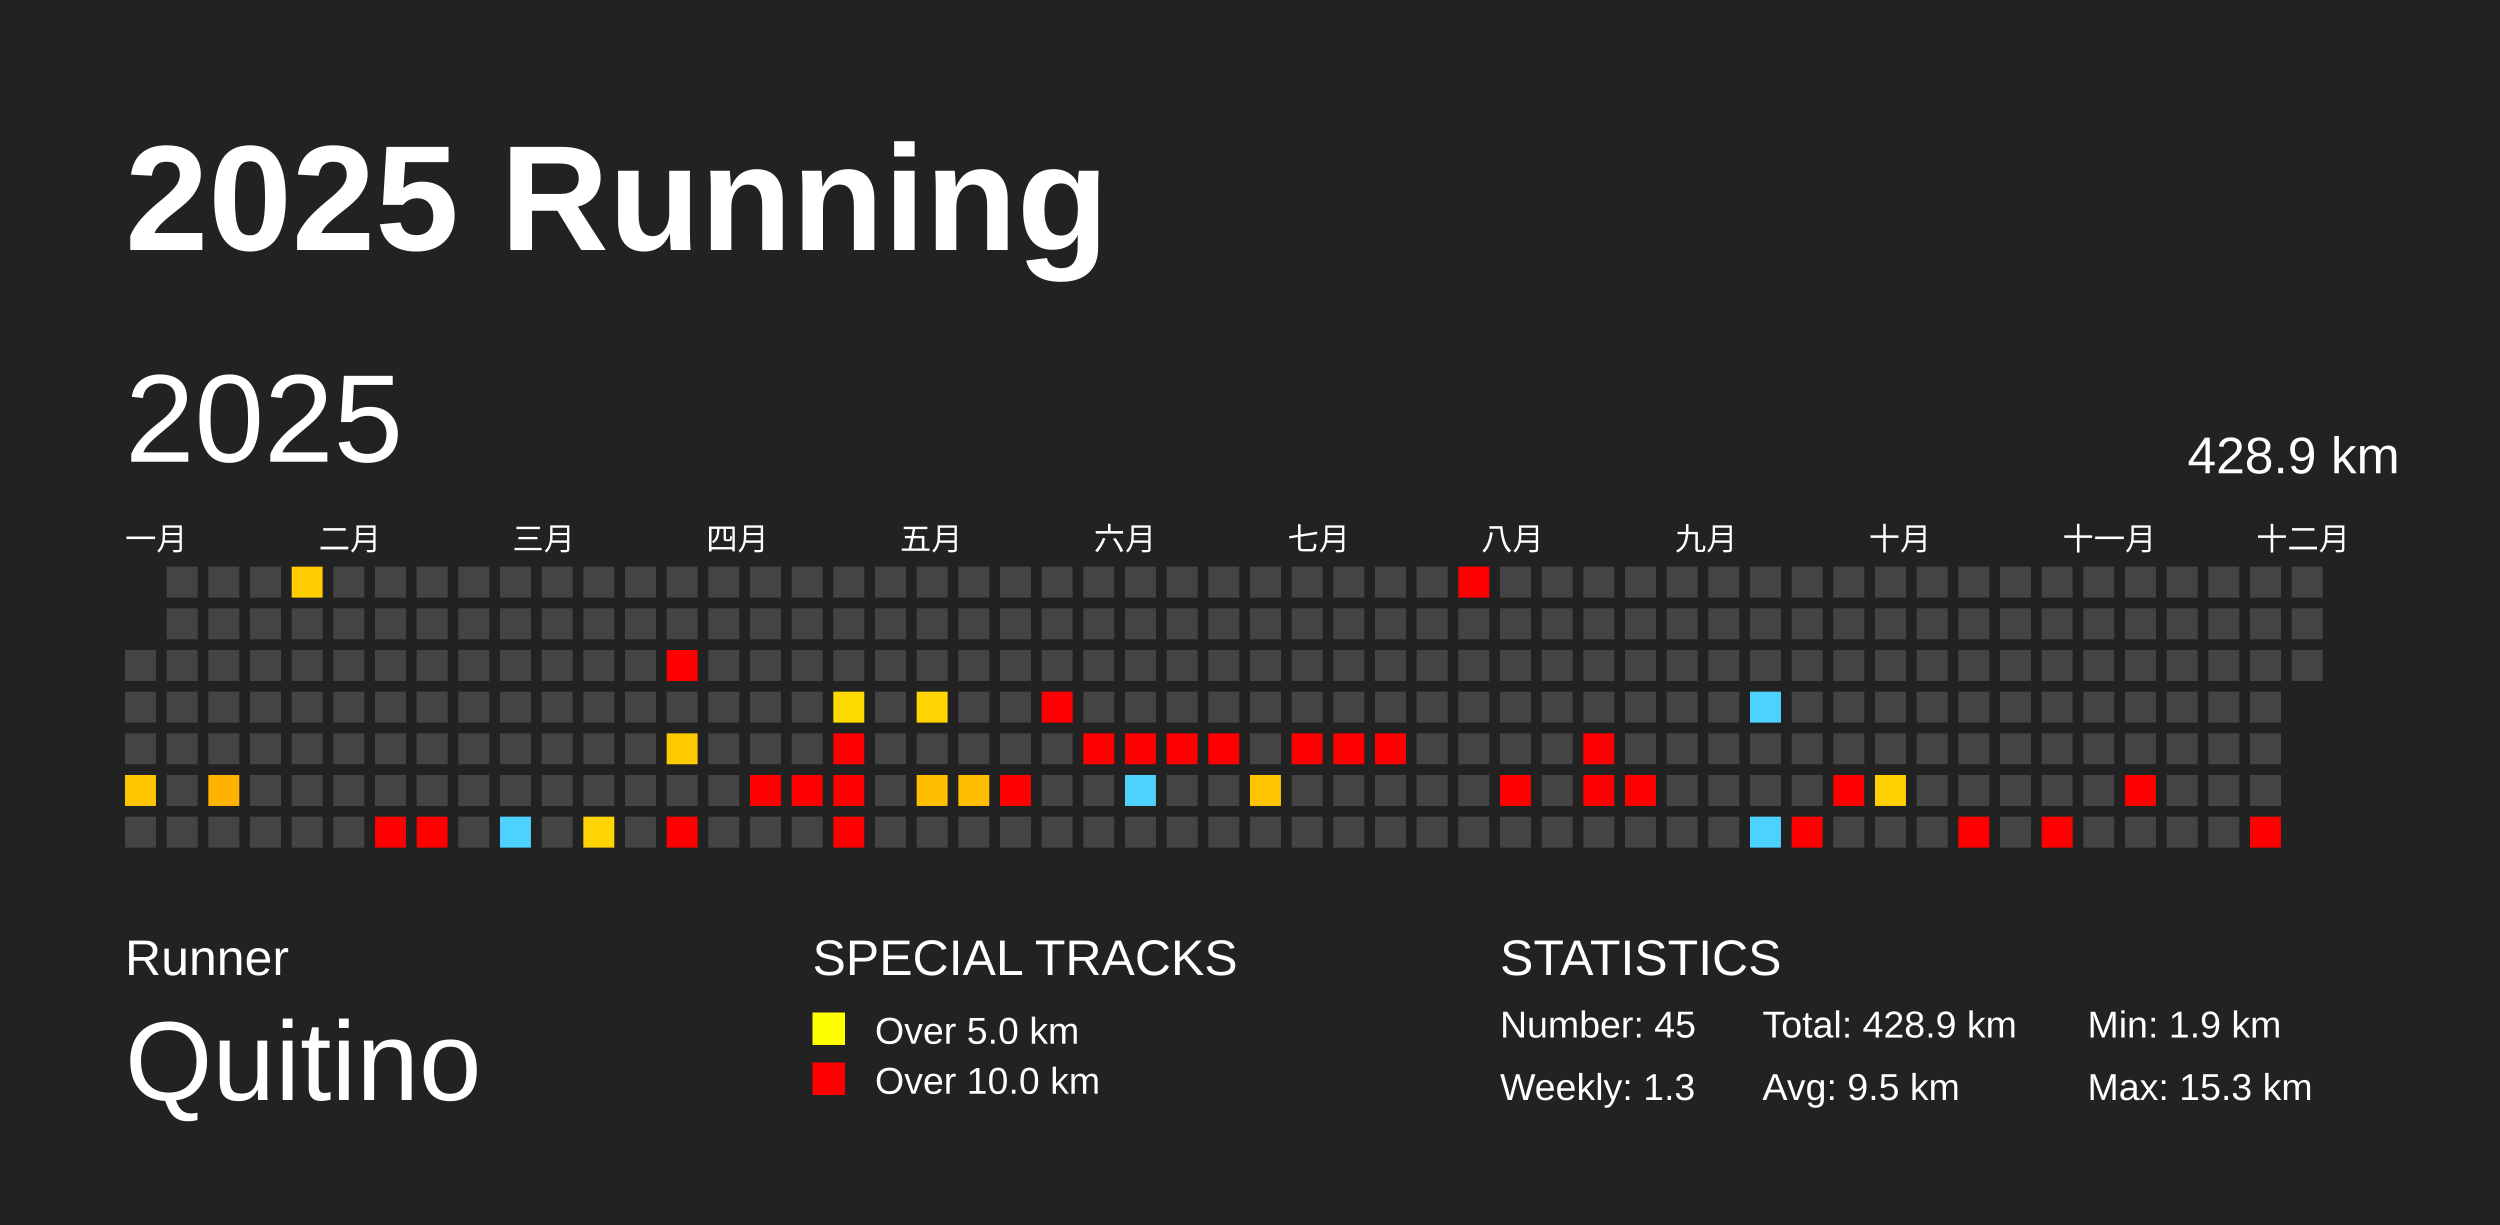
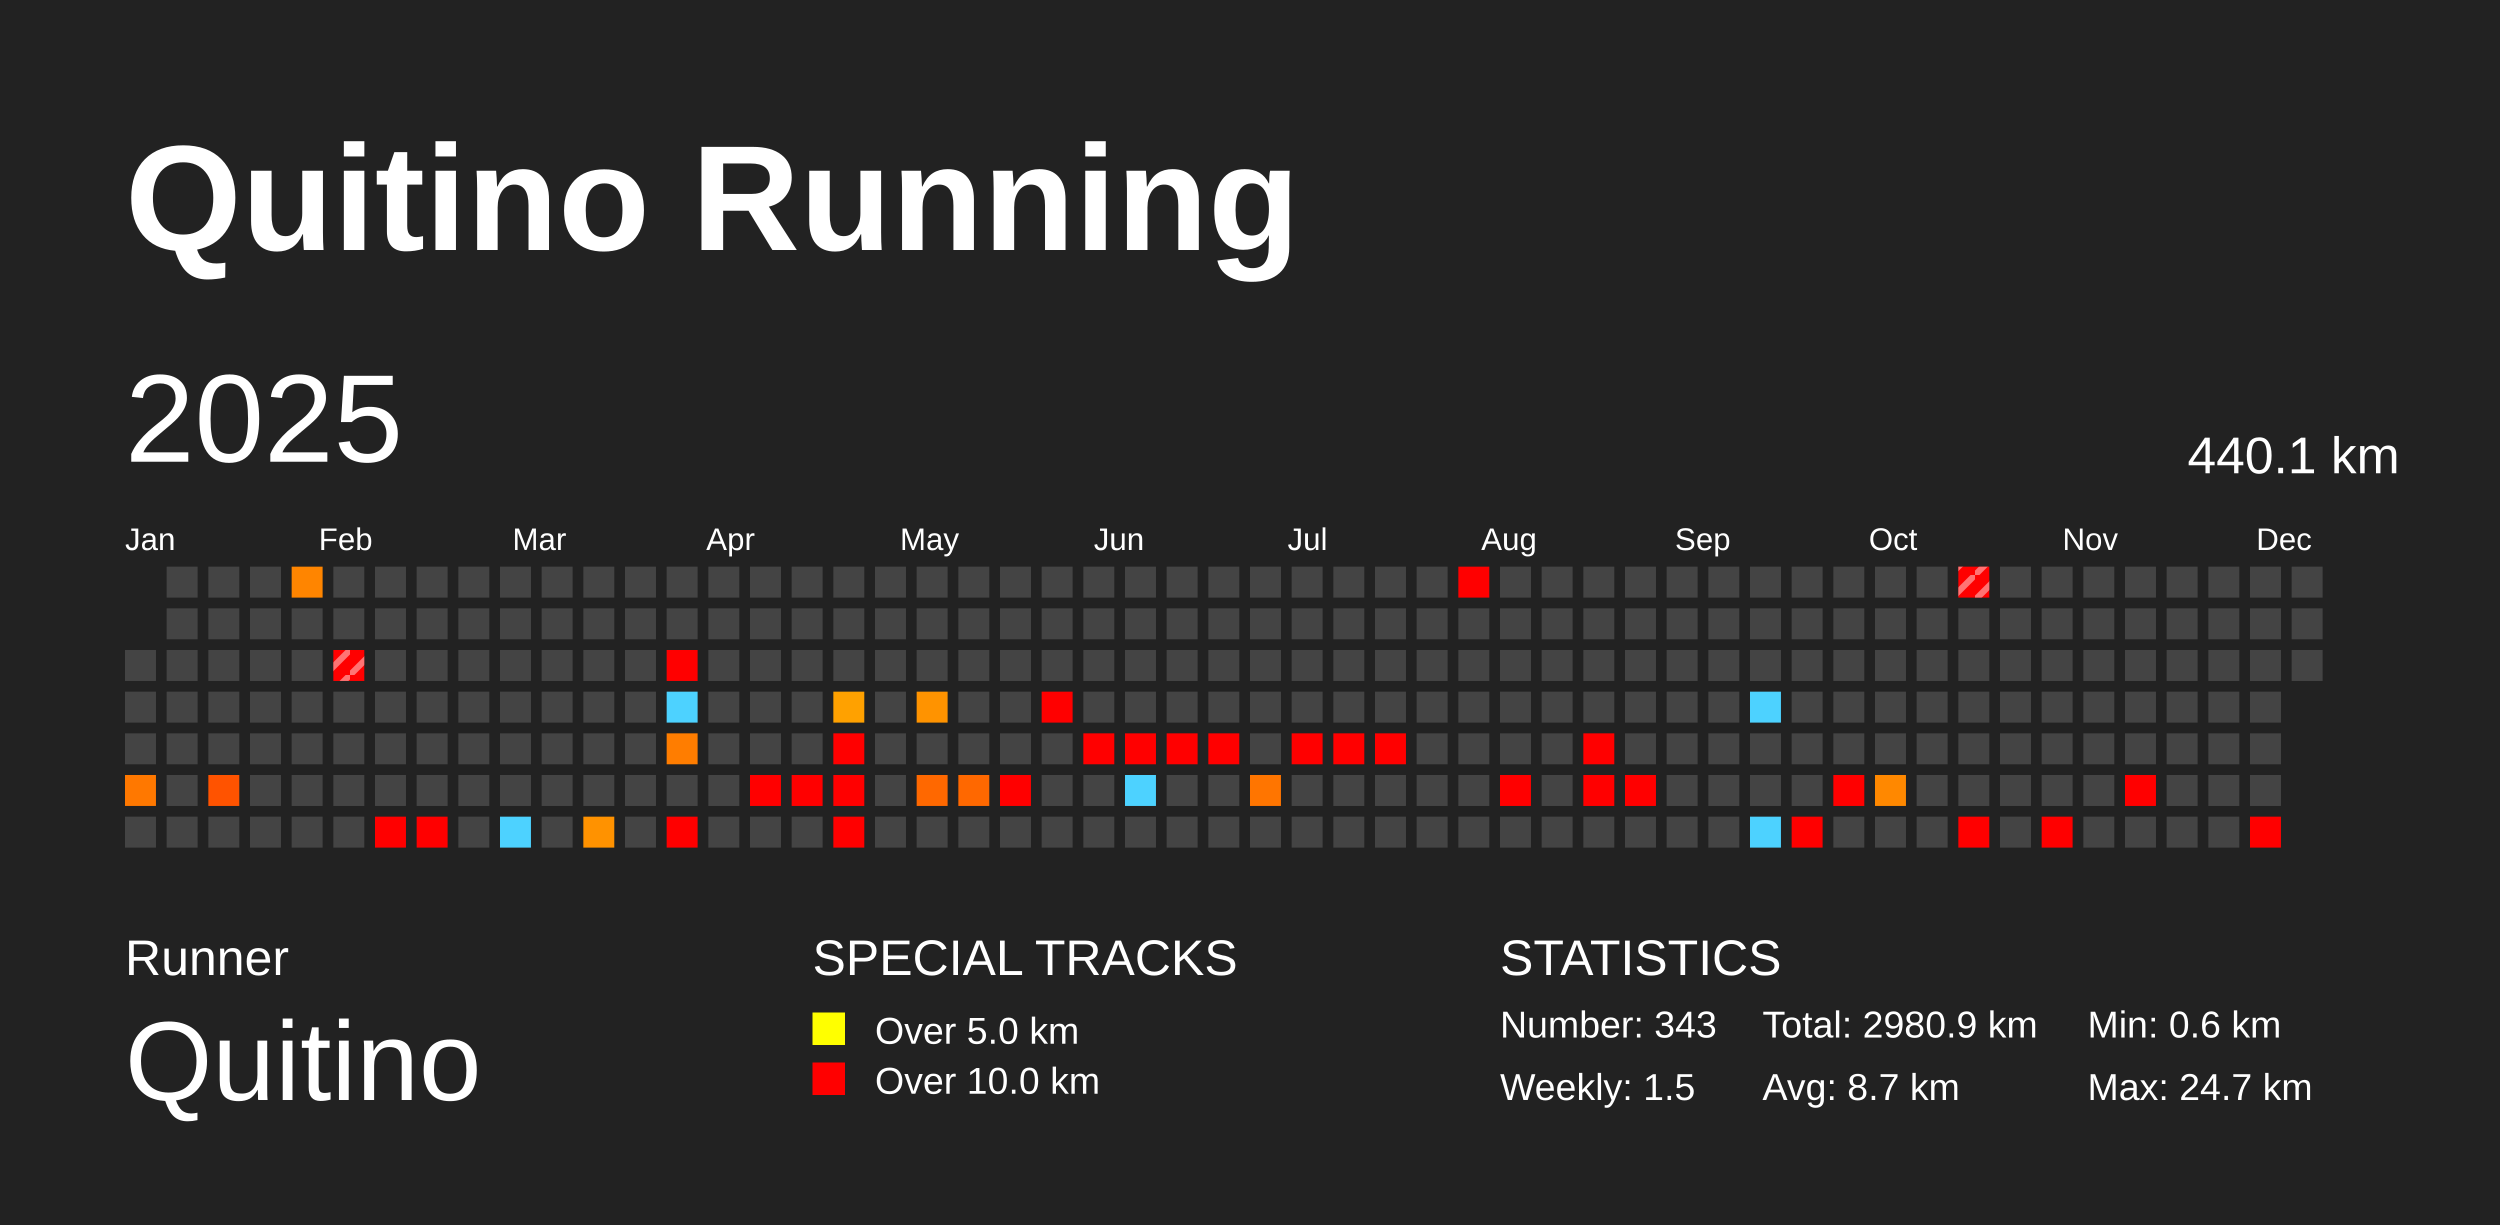
<svg xmlns="http://www.w3.org/2000/svg" baseProfile="full" height="98mm" version="1.1" viewBox="0,0,200,98" width="200mm">
-   <defs />
+   <defs>
+     <pattern height="2" id="indoor-stripe" patternUnits="userSpaceOnUse" width="2">
+       <line stroke="white" stroke-opacity="0.45" stroke-width="0.5" x1="0" x2="2" y1="2" y2="0" />
+     </pattern>
+   </defs>
  <rect fill="#222222" height="98" width="200" x="0" y="0" />
-   <text fill="#FFFFFF" style="font-size:12px; font-family:Arial; font-weight:bold;" x="10" y="20">2025 Running</text>
+   <text fill="#FFFFFF" style="font-size:12px; font-family:Arial; font-weight:bold;" x="10" y="20">Quitino Running</text>
  <text fill="#FFFFFF" style="font-size:4px; font-family:Arial" x="10" y="78">Runner</text>
  <text fill="#FFFFFF" style="font-size:9px; font-family:Arial" x="10" y="88">Quitino</text>
  <text fill="#FFFFFF" style="font-size:4px; font-family:Arial" x="65" y="78">SPECIAL TRACKS</text>
  <rect fill="yellow" height="2.6" width="2.6" x="65" y="81" />
  <text fill="#FFFFFF" style="font-size:3px; font-family:Arial" x="70" y="83.5">Over 5.0 km</text>
  <rect fill="red" height="2.6" width="2.6" x="65" y="85" />
  <text fill="#FFFFFF" style="font-size:3px; font-family:Arial" x="70" y="87.5">Over 10.0 km</text>
  <text fill="#FFFFFF" style="font-size:4px; font-family:Arial" x="120" y="78">STATISTICS</text>
-   <text fill="#FFFFFF" style="font-size:3px; font-family:Arial" x="120" y="83">Number: 45</text>
-   <text fill="#FFFFFF" style="font-size:3px; font-family:Arial" x="120" y="88">Weekly: 1.3</text>
-   <text fill="#FFFFFF" style="font-size:3px; font-family:Arial" x="141" y="83">Total: 428.9 km</text>
-   <text fill="#FFFFFF" style="font-size:3px; font-family:Arial" x="141" y="88">Avg: 9.5 km</text>
-   <text fill="#FFFFFF" style="font-size:3px; font-family:Arial" x="167" y="83">Min: 1.9 km</text>
-   <text fill="#FFFFFF" style="font-size:3px; font-family:Arial" x="167" y="88">Max: 15.3 km</text>
+   <text fill="#FFFFFF" style="font-size:3px; font-family:Arial" x="120" y="83">Number: 343</text>
+   <text fill="#FFFFFF" style="font-size:3px; font-family:Arial" x="120" y="88">Weekly: 1.5</text>
+   <text fill="#FFFFFF" style="font-size:3px; font-family:Arial" x="141" y="83">Total: 2980.9 km</text>
+   <text fill="#FFFFFF" style="font-size:3px; font-family:Arial" x="141" y="88">Avg: 8.7 km</text>
+   <text fill="#FFFFFF" style="font-size:3px; font-family:Arial" x="167" y="83">Min: 0.6 km</text>
+   <text fill="#FFFFFF" style="font-size:3px; font-family:Arial" x="167" y="88">Max: 24.7 km</text>
  <text dominant-baseline="hanging" fill="#FFFFFF" style="font-size:10.0px; font-family:Arial;" x="10" y="30">2025</text>
-   <text dominant-baseline="hanging" fill="#FFFFFF" style="font-size:4.125px; font-family:Arial;" x="175" y="35">428.9 km</text>
-   <text fill="#FFFFFF" style="font-size:2.5px; font-family:Arial" x="10.0" y="44">一月</text>
-   <text fill="#FFFFFF" style="font-size:2.5px; font-family:Arial" x="25.5" y="44">二月</text>
-   <text fill="#FFFFFF" style="font-size:2.5px; font-family:Arial" x="41.0" y="44">三月</text>
-   <text fill="#FFFFFF" style="font-size:2.5px; font-family:Arial" x="56.5" y="44">四月</text>
-   <text fill="#FFFFFF" style="font-size:2.5px; font-family:Arial" x="72.0" y="44">五月</text>
-   <text fill="#FFFFFF" style="font-size:2.5px; font-family:Arial" x="87.5" y="44">六月</text>
-   <text fill="#FFFFFF" style="font-size:2.5px; font-family:Arial" x="103.0" y="44">七月</text>
-   <text fill="#FFFFFF" style="font-size:2.5px; font-family:Arial" x="118.5" y="44">八月</text>
-   <text fill="#FFFFFF" style="font-size:2.5px; font-family:Arial" x="134.0" y="44">九月</text>
-   <text fill="#FFFFFF" style="font-size:2.5px; font-family:Arial" x="149.5" y="44">十月</text>
-   <text fill="#FFFFFF" style="font-size:2.5px; font-family:Arial" x="165.0" y="44">十一月</text>
-   <text fill="#FFFFFF" style="font-size:2.5px; font-family:Arial" x="180.5" y="44">十二月</text>
+   <text dominant-baseline="hanging" fill="#FFFFFF" style="font-size:4.125px; font-family:Arial;" x="175" y="35">440.1 km</text>
+   <text fill="#FFFFFF" style="font-size:2.5px; font-family:Arial" x="10.0" y="44">Jan</text>
+   <text fill="#FFFFFF" style="font-size:2.5px; font-family:Arial" x="25.5" y="44">Feb</text>
+   <text fill="#FFFFFF" style="font-size:2.5px; font-family:Arial" x="41.0" y="44">Mar</text>
+   <text fill="#FFFFFF" style="font-size:2.5px; font-family:Arial" x="56.5" y="44">Apr</text>
+   <text fill="#FFFFFF" style="font-size:2.5px; font-family:Arial" x="72.0" y="44">May</text>
+   <text fill="#FFFFFF" style="font-size:2.5px; font-family:Arial" x="87.5" y="44">Jun</text>
+   <text fill="#FFFFFF" style="font-size:2.5px; font-family:Arial" x="103.0" y="44">Jul</text>
+   <text fill="#FFFFFF" style="font-size:2.5px; font-family:Arial" x="118.5" y="44">Aug</text>
+   <text fill="#FFFFFF" style="font-size:2.5px; font-family:Arial" x="134.0" y="44">Sep</text>
+   <text fill="#FFFFFF" style="font-size:2.5px; font-family:Arial" x="149.5" y="44">Oct</text>
+   <text fill="#FFFFFF" style="font-size:2.5px; font-family:Arial" x="165.0" y="44">Nov</text>
+   <text fill="#FFFFFF" style="font-size:2.5px; font-family:Arial" x="180.5" y="44">Dec</text>
  <rect fill="#444444" height="2.476" width="2.476" x="10" y="52.0" />
  <rect fill="#444444" height="2.476" width="2.476" x="10" y="55.333" />
  <rect fill="#444444" height="2.476" width="2.476" x="10" y="58.667" />
-   <rect fill="#ffc600" height="2.476" width="2.476" x="10" y="62" />
+   <rect fill="#ff7800" height="2.476" width="2.476" x="10" y="62" />
  <rect fill="#444444" height="2.476" width="2.476" x="10" y="65.333" />
  <rect fill="#444444" height="2.476" width="2.476" x="13.333" y="45.333" />
  <rect fill="#444444" height="2.476" width="2.476" x="13.333" y="48.667" />
  <rect fill="#444444" height="2.476" width="2.476" x="13.333" y="52" />
  <rect fill="#444444" height="2.476" width="2.476" x="13.333" y="55.333" />
  <rect fill="#444444" height="2.476" width="2.476" x="13.333" y="58.667" />
  <rect fill="#444444" height="2.476" width="2.476" x="13.333" y="62" />
  <rect fill="#444444" height="2.476" width="2.476" x="13.333" y="65.333" />
  <rect fill="#444444" height="2.476" width="2.476" x="16.667" y="45.333" />
  <rect fill="#444444" height="2.476" width="2.476" x="16.667" y="48.667" />
  <rect fill="#444444" height="2.476" width="2.476" x="16.667" y="52" />
  <rect fill="#444444" height="2.476" width="2.476" x="16.667" y="55.333" />
  <rect fill="#444444" height="2.476" width="2.476" x="16.667" y="58.667" />
-   <rect fill="#ffb300" height="2.476" width="2.476" x="16.667" y="62" />
+   <rect fill="#ff5300" height="2.476" width="2.476" x="16.667" y="62" />
  <rect fill="#444444" height="2.476" width="2.476" x="16.667" y="65.333" />
  <rect fill="#444444" height="2.476" width="2.476" x="20.0" y="45.333" />
  <rect fill="#444444" height="2.476" width="2.476" x="20.0" y="48.667" />
  <rect fill="#444444" height="2.476" width="2.476" x="20.0" y="52" />
  <rect fill="#444444" height="2.476" width="2.476" x="20.0" y="55.333" />
  <rect fill="#444444" height="2.476" width="2.476" x="20.0" y="58.667" />
  <rect fill="#444444" height="2.476" width="2.476" x="20.0" y="62" />
  <rect fill="#444444" height="2.476" width="2.476" x="20.0" y="65.333" />
-   <rect fill="#ffcd00" height="2.476" width="2.476" x="23.333" y="45.333" />
+   <rect fill="#ff8500" height="2.476" width="2.476" x="23.333" y="45.333" />
  <rect fill="#444444" height="2.476" width="2.476" x="23.333" y="48.667" />
  <rect fill="#444444" height="2.476" width="2.476" x="23.333" y="52" />
  <rect fill="#444444" height="2.476" width="2.476" x="23.333" y="55.333" />
  <rect fill="#444444" height="2.476" width="2.476" x="23.333" y="58.667" />
  <rect fill="#444444" height="2.476" width="2.476" x="23.333" y="62" />
  <rect fill="#444444" height="2.476" width="2.476" x="23.333" y="65.333" />
  <rect fill="#444444" height="2.476" width="2.476" x="26.667" y="45.333" />
  <rect fill="#444444" height="2.476" width="2.476" x="26.667" y="48.667" />
-   <rect fill="#444444" height="2.476" width="2.476" x="26.667" y="52" />
+   <rect fill="red" height="2.476" width="2.476" x="26.667" y="52" />
+   <rect fill="url(#indoor-stripe)" height="2.476" width="2.476" x="26.667" y="52" />
  <rect fill="#444444" height="2.476" width="2.476" x="26.667" y="55.333" />
  <rect fill="#444444" height="2.476" width="2.476" x="26.667" y="58.667" />
  <rect fill="#444444" height="2.476" width="2.476" x="26.667" y="62" />
  <rect fill="#444444" height="2.476" width="2.476" x="26.667" y="65.333" />
  <rect fill="#444444" height="2.476" width="2.476" x="30" y="45.333" />
  <rect fill="#444444" height="2.476" width="2.476" x="30" y="48.667" />
  <rect fill="#444444" height="2.476" width="2.476" x="30" y="52" />
  <rect fill="#444444" height="2.476" width="2.476" x="30" y="55.333" />
  <rect fill="#444444" height="2.476" width="2.476" x="30" y="58.667" />
  <rect fill="#444444" height="2.476" width="2.476" x="30" y="62" />
  <rect fill="red" height="2.476" width="2.476" x="30" y="65.333" />
  <rect fill="#444444" height="2.476" width="2.476" x="33.333" y="45.333" />
  <rect fill="#444444" height="2.476" width="2.476" x="33.333" y="48.667" />
  <rect fill="#444444" height="2.476" width="2.476" x="33.333" y="52" />
  <rect fill="#444444" height="2.476" width="2.476" x="33.333" y="55.333" />
  <rect fill="#444444" height="2.476" width="2.476" x="33.333" y="58.667" />
  <rect fill="#444444" height="2.476" width="2.476" x="33.333" y="62" />
  <rect fill="red" height="2.476" width="2.476" x="33.333" y="65.333" />
  <rect fill="#444444" height="2.476" width="2.476" x="36.667" y="45.333" />
  <rect fill="#444444" height="2.476" width="2.476" x="36.667" y="48.667" />
  <rect fill="#444444" height="2.476" width="2.476" x="36.667" y="52" />
  <rect fill="#444444" height="2.476" width="2.476" x="36.667" y="55.333" />
  <rect fill="#444444" height="2.476" width="2.476" x="36.667" y="58.667" />
  <rect fill="#444444" height="2.476" width="2.476" x="36.667" y="62" />
  <rect fill="#444444" height="2.476" width="2.476" x="36.667" y="65.333" />
  <rect fill="#444444" height="2.476" width="2.476" x="40.0" y="45.333" />
  <rect fill="#444444" height="2.476" width="2.476" x="40.0" y="48.667" />
  <rect fill="#444444" height="2.476" width="2.476" x="40.0" y="52" />
  <rect fill="#444444" height="2.476" width="2.476" x="40.0" y="55.333" />
  <rect fill="#444444" height="2.476" width="2.476" x="40.0" y="58.667" />
  <rect fill="#444444" height="2.476" width="2.476" x="40.0" y="62" />
  <rect fill="#4dd2ff" height="2.476" width="2.476" x="40.0" y="65.333" />
  <rect fill="#444444" height="2.476" width="2.476" x="43.333" y="45.333" />
  <rect fill="#444444" height="2.476" width="2.476" x="43.333" y="48.667" />
  <rect fill="#444444" height="2.476" width="2.476" x="43.333" y="52" />
  <rect fill="#444444" height="2.476" width="2.476" x="43.333" y="55.333" />
  <rect fill="#444444" height="2.476" width="2.476" x="43.333" y="58.667" />
  <rect fill="#444444" height="2.476" width="2.476" x="43.333" y="62" />
  <rect fill="#444444" height="2.476" width="2.476" x="43.333" y="65.333" />
  <rect fill="#444444" height="2.476" width="2.476" x="46.667" y="45.333" />
  <rect fill="#444444" height="2.476" width="2.476" x="46.667" y="48.667" />
  <rect fill="#444444" height="2.476" width="2.476" x="46.667" y="52" />
  <rect fill="#444444" height="2.476" width="2.476" x="46.667" y="55.333" />
  <rect fill="#444444" height="2.476" width="2.476" x="46.667" y="58.667" />
  <rect fill="#444444" height="2.476" width="2.476" x="46.667" y="62" />
-   <rect fill="#ffd400" height="2.476" width="2.476" x="46.667" y="65.333" />
+   <rect fill="#ff9200" height="2.476" width="2.476" x="46.667" y="65.333" />
  <rect fill="#444444" height="2.476" width="2.476" x="50" y="45.333" />
  <rect fill="#444444" height="2.476" width="2.476" x="50" y="48.667" />
  <rect fill="#444444" height="2.476" width="2.476" x="50" y="52" />
  <rect fill="#444444" height="2.476" width="2.476" x="50" y="55.333" />
  <rect fill="#444444" height="2.476" width="2.476" x="50" y="58.667" />
  <rect fill="#444444" height="2.476" width="2.476" x="50" y="62" />
  <rect fill="#444444" height="2.476" width="2.476" x="50" y="65.333" />
  <rect fill="#444444" height="2.476" width="2.476" x="53.333" y="45.333" />
  <rect fill="#444444" height="2.476" width="2.476" x="53.333" y="48.667" />
  <rect fill="red" height="2.476" width="2.476" x="53.333" y="52" />
-   <rect fill="#444444" height="2.476" width="2.476" x="53.333" y="55.333" />
-   <rect fill="#ffc900" height="2.476" width="2.476" x="53.333" y="58.667" />
+   <rect fill="#4dd2ff" height="2.476" width="2.476" x="53.333" y="55.333" />
+   <rect fill="#ff7d00" height="2.476" width="2.476" x="53.333" y="58.667" />
  <rect fill="#444444" height="2.476" width="2.476" x="53.333" y="62" />
  <rect fill="red" height="2.476" width="2.476" x="53.333" y="65.333" />
  <rect fill="#444444" height="2.476" width="2.476" x="56.667" y="45.333" />
  <rect fill="#444444" height="2.476" width="2.476" x="56.667" y="48.667" />
  <rect fill="#444444" height="2.476" width="2.476" x="56.667" y="52" />
  <rect fill="#444444" height="2.476" width="2.476" x="56.667" y="55.333" />
  <rect fill="#444444" height="2.476" width="2.476" x="56.667" y="58.667" />
  <rect fill="#444444" height="2.476" width="2.476" x="56.667" y="62" />
  <rect fill="#444444" height="2.476" width="2.476" x="56.667" y="65.333" />
  <rect fill="#444444" height="2.476" width="2.476" x="60" y="45.333" />
  <rect fill="#444444" height="2.476" width="2.476" x="60" y="48.667" />
  <rect fill="#444444" height="2.476" width="2.476" x="60" y="52" />
  <rect fill="#444444" height="2.476" width="2.476" x="60" y="55.333" />
  <rect fill="#444444" height="2.476" width="2.476" x="60" y="58.667" />
  <rect fill="red" height="2.476" width="2.476" x="60" y="62" />
  <rect fill="#444444" height="2.476" width="2.476" x="60" y="65.333" />
  <rect fill="#444444" height="2.476" width="2.476" x="63.333" y="45.333" />
  <rect fill="#444444" height="2.476" width="2.476" x="63.333" y="48.667" />
  <rect fill="#444444" height="2.476" width="2.476" x="63.333" y="52" />
  <rect fill="#444444" height="2.476" width="2.476" x="63.333" y="55.333" />
  <rect fill="#444444" height="2.476" width="2.476" x="63.333" y="58.667" />
  <rect fill="red" height="2.476" width="2.476" x="63.333" y="62" />
  <rect fill="#444444" height="2.476" width="2.476" x="63.333" y="65.333" />
  <rect fill="#444444" height="2.476" width="2.476" x="66.667" y="45.333" />
  <rect fill="#444444" height="2.476" width="2.476" x="66.667" y="48.667" />
  <rect fill="#444444" height="2.476" width="2.476" x="66.667" y="52" />
-   <rect fill="#ffdb00" height="2.476" width="2.476" x="66.667" y="55.333" />
+   <rect fill="#ffa100" height="2.476" width="2.476" x="66.667" y="55.333" />
  <rect fill="red" height="2.476" width="2.476" x="66.667" y="58.667" />
  <rect fill="red" height="2.476" width="2.476" x="66.667" y="62" />
  <rect fill="red" height="2.476" width="2.476" x="66.667" y="65.333" />
  <rect fill="#444444" height="2.476" width="2.476" x="70" y="45.333" />
  <rect fill="#444444" height="2.476" width="2.476" x="70" y="48.667" />
  <rect fill="#444444" height="2.476" width="2.476" x="70" y="52" />
  <rect fill="#444444" height="2.476" width="2.476" x="70" y="55.333" />
  <rect fill="#444444" height="2.476" width="2.476" x="70" y="58.667" />
  <rect fill="#444444" height="2.476" width="2.476" x="70" y="62" />
  <rect fill="#444444" height="2.476" width="2.476" x="70" y="65.333" />
  <rect fill="#444444" height="2.476" width="2.476" x="73.333" y="45.333" />
  <rect fill="#444444" height="2.476" width="2.476" x="73.333" y="48.667" />
  <rect fill="#444444" height="2.476" width="2.476" x="73.333" y="52" />
-   <rect fill="#ffd400" height="2.476" width="2.476" x="73.333" y="55.333" />
+   <rect fill="#ff9300" height="2.476" width="2.476" x="73.333" y="55.333" />
  <rect fill="#444444" height="2.476" width="2.476" x="73.333" y="58.667" />
-   <rect fill="#ffbe00" height="2.476" width="2.476" x="73.333" y="62" />
+   <rect fill="#ff6800" height="2.476" width="2.476" x="73.333" y="62" />
  <rect fill="#444444" height="2.476" width="2.476" x="73.333" y="65.333" />
  <rect fill="#444444" height="2.476" width="2.476" x="76.667" y="45.333" />
  <rect fill="#444444" height="2.476" width="2.476" x="76.667" y="48.667" />
  <rect fill="#444444" height="2.476" width="2.476" x="76.667" y="52" />
  <rect fill="#444444" height="2.476" width="2.476" x="76.667" y="55.333" />
  <rect fill="#444444" height="2.476" width="2.476" x="76.667" y="58.667" />
-   <rect fill="#ffbe00" height="2.476" width="2.476" x="76.667" y="62" />
+   <rect fill="#ff6800" height="2.476" width="2.476" x="76.667" y="62" />
  <rect fill="#444444" height="2.476" width="2.476" x="76.667" y="65.333" />
  <rect fill="#444444" height="2.476" width="2.476" x="80.0" y="45.333" />
  <rect fill="#444444" height="2.476" width="2.476" x="80.0" y="48.667" />
  <rect fill="#444444" height="2.476" width="2.476" x="80.0" y="52" />
  <rect fill="#444444" height="2.476" width="2.476" x="80.0" y="55.333" />
  <rect fill="#444444" height="2.476" width="2.476" x="80.0" y="58.667" />
  <rect fill="red" height="2.476" width="2.476" x="80.0" y="62" />
  <rect fill="#444444" height="2.476" width="2.476" x="80.0" y="65.333" />
  <rect fill="#444444" height="2.476" width="2.476" x="83.333" y="45.333" />
  <rect fill="#444444" height="2.476" width="2.476" x="83.333" y="48.667" />
  <rect fill="#444444" height="2.476" width="2.476" x="83.333" y="52" />
  <rect fill="red" height="2.476" width="2.476" x="83.333" y="55.333" />
  <rect fill="#444444" height="2.476" width="2.476" x="83.333" y="58.667" />
  <rect fill="#444444" height="2.476" width="2.476" x="83.333" y="62" />
  <rect fill="#444444" height="2.476" width="2.476" x="83.333" y="65.333" />
  <rect fill="#444444" height="2.476" width="2.476" x="86.667" y="45.333" />
  <rect fill="#444444" height="2.476" width="2.476" x="86.667" y="48.667" />
  <rect fill="#444444" height="2.476" width="2.476" x="86.667" y="52" />
  <rect fill="#444444" height="2.476" width="2.476" x="86.667" y="55.333" />
  <rect fill="red" height="2.476" width="2.476" x="86.667" y="58.667" />
  <rect fill="#444444" height="2.476" width="2.476" x="86.667" y="62" />
  <rect fill="#444444" height="2.476" width="2.476" x="86.667" y="65.333" />
  <rect fill="#444444" height="2.476" width="2.476" x="90" y="45.333" />
  <rect fill="#444444" height="2.476" width="2.476" x="90" y="48.667" />
  <rect fill="#444444" height="2.476" width="2.476" x="90" y="52" />
  <rect fill="#444444" height="2.476" width="2.476" x="90" y="55.333" />
  <rect fill="red" height="2.476" width="2.476" x="90" y="58.667" />
  <rect fill="#4dd2ff" height="2.476" width="2.476" x="90" y="62" />
  <rect fill="#444444" height="2.476" width="2.476" x="90" y="65.333" />
  <rect fill="#444444" height="2.476" width="2.476" x="93.333" y="45.333" />
  <rect fill="#444444" height="2.476" width="2.476" x="93.333" y="48.667" />
  <rect fill="#444444" height="2.476" width="2.476" x="93.333" y="52" />
  <rect fill="#444444" height="2.476" width="2.476" x="93.333" y="55.333" />
  <rect fill="red" height="2.476" width="2.476" x="93.333" y="58.667" />
  <rect fill="#444444" height="2.476" width="2.476" x="93.333" y="62" />
  <rect fill="#444444" height="2.476" width="2.476" x="93.333" y="65.333" />
  <rect fill="#444444" height="2.476" width="2.476" x="96.667" y="45.333" />
  <rect fill="#444444" height="2.476" width="2.476" x="96.667" y="48.667" />
  <rect fill="#444444" height="2.476" width="2.476" x="96.667" y="52" />
  <rect fill="#444444" height="2.476" width="2.476" x="96.667" y="55.333" />
  <rect fill="red" height="2.476" width="2.476" x="96.667" y="58.667" />
  <rect fill="#444444" height="2.476" width="2.476" x="96.667" y="62" />
  <rect fill="#444444" height="2.476" width="2.476" x="96.667" y="65.333" />
  <rect fill="#444444" height="2.476" width="2.476" x="100" y="45.333" />
  <rect fill="#444444" height="2.476" width="2.476" x="100" y="48.667" />
  <rect fill="#444444" height="2.476" width="2.476" x="100" y="52" />
  <rect fill="#444444" height="2.476" width="2.476" x="100" y="55.333" />
  <rect fill="#444444" height="2.476" width="2.476" x="100" y="58.667" />
-   <rect fill="#ffc500" height="2.476" width="2.476" x="100" y="62" />
+   <rect fill="#ff7500" height="2.476" width="2.476" x="100" y="62" />
  <rect fill="#444444" height="2.476" width="2.476" x="100" y="65.333" />
  <rect fill="#444444" height="2.476" width="2.476" x="103.333" y="45.333" />
  <rect fill="#444444" height="2.476" width="2.476" x="103.333" y="48.667" />
  <rect fill="#444444" height="2.476" width="2.476" x="103.333" y="52" />
  <rect fill="#444444" height="2.476" width="2.476" x="103.333" y="55.333" />
  <rect fill="red" height="2.476" width="2.476" x="103.333" y="58.667" />
  <rect fill="#444444" height="2.476" width="2.476" x="103.333" y="62" />
  <rect fill="#444444" height="2.476" width="2.476" x="103.333" y="65.333" />
  <rect fill="#444444" height="2.476" width="2.476" x="106.667" y="45.333" />
  <rect fill="#444444" height="2.476" width="2.476" x="106.667" y="48.667" />
  <rect fill="#444444" height="2.476" width="2.476" x="106.667" y="52" />
  <rect fill="#444444" height="2.476" width="2.476" x="106.667" y="55.333" />
  <rect fill="red" height="2.476" width="2.476" x="106.667" y="58.667" />
  <rect fill="#444444" height="2.476" width="2.476" x="106.667" y="62" />
  <rect fill="#444444" height="2.476" width="2.476" x="106.667" y="65.333" />
  <rect fill="#444444" height="2.476" width="2.476" x="110" y="45.333" />
  <rect fill="#444444" height="2.476" width="2.476" x="110" y="48.667" />
  <rect fill="#444444" height="2.476" width="2.476" x="110" y="52" />
  <rect fill="#444444" height="2.476" width="2.476" x="110" y="55.333" />
  <rect fill="red" height="2.476" width="2.476" x="110" y="58.667" />
  <rect fill="#444444" height="2.476" width="2.476" x="110" y="62" />
  <rect fill="#444444" height="2.476" width="2.476" x="110" y="65.333" />
  <rect fill="#444444" height="2.476" width="2.476" x="113.333" y="45.333" />
  <rect fill="#444444" height="2.476" width="2.476" x="113.333" y="48.667" />
  <rect fill="#444444" height="2.476" width="2.476" x="113.333" y="52" />
  <rect fill="#444444" height="2.476" width="2.476" x="113.333" y="55.333" />
  <rect fill="#444444" height="2.476" width="2.476" x="113.333" y="58.667" />
  <rect fill="#444444" height="2.476" width="2.476" x="113.333" y="62" />
  <rect fill="#444444" height="2.476" width="2.476" x="113.333" y="65.333" />
  <rect fill="red" height="2.476" width="2.476" x="116.667" y="45.333" />
  <rect fill="#444444" height="2.476" width="2.476" x="116.667" y="48.667" />
  <rect fill="#444444" height="2.476" width="2.476" x="116.667" y="52" />
  <rect fill="#444444" height="2.476" width="2.476" x="116.667" y="55.333" />
  <rect fill="#444444" height="2.476" width="2.476" x="116.667" y="58.667" />
  <rect fill="#444444" height="2.476" width="2.476" x="116.667" y="62" />
  <rect fill="#444444" height="2.476" width="2.476" x="116.667" y="65.333" />
  <rect fill="#444444" height="2.476" width="2.476" x="120" y="45.333" />
  <rect fill="#444444" height="2.476" width="2.476" x="120" y="48.667" />
  <rect fill="#444444" height="2.476" width="2.476" x="120" y="52" />
  <rect fill="#444444" height="2.476" width="2.476" x="120" y="55.333" />
  <rect fill="#444444" height="2.476" width="2.476" x="120" y="58.667" />
  <rect fill="red" height="2.476" width="2.476" x="120" y="62" />
  <rect fill="#444444" height="2.476" width="2.476" x="120" y="65.333" />
  <rect fill="#444444" height="2.476" width="2.476" x="123.333" y="45.333" />
  <rect fill="#444444" height="2.476" width="2.476" x="123.333" y="48.667" />
  <rect fill="#444444" height="2.476" width="2.476" x="123.333" y="52" />
  <rect fill="#444444" height="2.476" width="2.476" x="123.333" y="55.333" />
  <rect fill="#444444" height="2.476" width="2.476" x="123.333" y="58.667" />
  <rect fill="#444444" height="2.476" width="2.476" x="123.333" y="62" />
  <rect fill="#444444" height="2.476" width="2.476" x="123.333" y="65.333" />
  <rect fill="#444444" height="2.476" width="2.476" x="126.667" y="45.333" />
  <rect fill="#444444" height="2.476" width="2.476" x="126.667" y="48.667" />
  <rect fill="#444444" height="2.476" width="2.476" x="126.667" y="52" />
  <rect fill="#444444" height="2.476" width="2.476" x="126.667" y="55.333" />
  <rect fill="red" height="2.476" width="2.476" x="126.667" y="58.667" />
  <rect fill="red" height="2.476" width="2.476" x="126.667" y="62" />
  <rect fill="#444444" height="2.476" width="2.476" x="126.667" y="65.333" />
  <rect fill="#444444" height="2.476" width="2.476" x="130" y="45.333" />
  <rect fill="#444444" height="2.476" width="2.476" x="130" y="48.667" />
  <rect fill="#444444" height="2.476" width="2.476" x="130" y="52" />
  <rect fill="#444444" height="2.476" width="2.476" x="130" y="55.333" />
  <rect fill="#444444" height="2.476" width="2.476" x="130" y="58.667" />
  <rect fill="red" height="2.476" width="2.476" x="130" y="62" />
  <rect fill="#444444" height="2.476" width="2.476" x="130" y="65.333" />
  <rect fill="#444444" height="2.476" width="2.476" x="133.333" y="45.333" />
  <rect fill="#444444" height="2.476" width="2.476" x="133.333" y="48.667" />
  <rect fill="#444444" height="2.476" width="2.476" x="133.333" y="52" />
  <rect fill="#444444" height="2.476" width="2.476" x="133.333" y="55.333" />
  <rect fill="#444444" height="2.476" width="2.476" x="133.333" y="58.667" />
  <rect fill="#444444" height="2.476" width="2.476" x="133.333" y="62" />
  <rect fill="#444444" height="2.476" width="2.476" x="133.333" y="65.333" />
  <rect fill="#444444" height="2.476" width="2.476" x="136.667" y="45.333" />
  <rect fill="#444444" height="2.476" width="2.476" x="136.667" y="48.667" />
  <rect fill="#444444" height="2.476" width="2.476" x="136.667" y="52" />
  <rect fill="#444444" height="2.476" width="2.476" x="136.667" y="55.333" />
  <rect fill="#444444" height="2.476" width="2.476" x="136.667" y="58.667" />
  <rect fill="#444444" height="2.476" width="2.476" x="136.667" y="62" />
  <rect fill="#444444" height="2.476" width="2.476" x="136.667" y="65.333" />
  <rect fill="#444444" height="2.476" width="2.476" x="140" y="45.333" />
  <rect fill="#444444" height="2.476" width="2.476" x="140" y="48.667" />
  <rect fill="#444444" height="2.476" width="2.476" x="140" y="52" />
  <rect fill="#4dd2ff" height="2.476" width="2.476" x="140" y="55.333" />
  <rect fill="#444444" height="2.476" width="2.476" x="140" y="58.667" />
  <rect fill="#444444" height="2.476" width="2.476" x="140" y="62" />
  <rect fill="#4dd2ff" height="2.476" width="2.476" x="140" y="65.333" />
  <rect fill="#444444" height="2.476" width="2.476" x="143.333" y="45.333" />
  <rect fill="#444444" height="2.476" width="2.476" x="143.333" y="48.667" />
  <rect fill="#444444" height="2.476" width="2.476" x="143.333" y="52" />
  <rect fill="#444444" height="2.476" width="2.476" x="143.333" y="55.333" />
  <rect fill="#444444" height="2.476" width="2.476" x="143.333" y="58.667" />
  <rect fill="#444444" height="2.476" width="2.476" x="143.333" y="62" />
  <rect fill="red" height="2.476" width="2.476" x="143.333" y="65.333" />
  <rect fill="#444444" height="2.476" width="2.476" x="146.667" y="45.333" />
  <rect fill="#444444" height="2.476" width="2.476" x="146.667" y="48.667" />
  <rect fill="#444444" height="2.476" width="2.476" x="146.667" y="52" />
  <rect fill="#444444" height="2.476" width="2.476" x="146.667" y="55.333" />
  <rect fill="#444444" height="2.476" width="2.476" x="146.667" y="58.667" />
  <rect fill="red" height="2.476" width="2.476" x="146.667" y="62" />
  <rect fill="#444444" height="2.476" width="2.476" x="146.667" y="65.333" />
  <rect fill="#444444" height="2.476" width="2.476" x="150.0" y="45.333" />
  <rect fill="#444444" height="2.476" width="2.476" x="150.0" y="48.667" />
  <rect fill="#444444" height="2.476" width="2.476" x="150.0" y="52" />
  <rect fill="#444444" height="2.476" width="2.476" x="150.0" y="55.333" />
  <rect fill="#444444" height="2.476" width="2.476" x="150.0" y="58.667" />
-   <rect fill="#ffcf00" height="2.476" width="2.476" x="150.0" y="62" />
+   <rect fill="#ff8800" height="2.476" width="2.476" x="150.0" y="62" />
  <rect fill="#444444" height="2.476" width="2.476" x="150.0" y="65.333" />
  <rect fill="#444444" height="2.476" width="2.476" x="153.333" y="45.333" />
  <rect fill="#444444" height="2.476" width="2.476" x="153.333" y="48.667" />
  <rect fill="#444444" height="2.476" width="2.476" x="153.333" y="52" />
  <rect fill="#444444" height="2.476" width="2.476" x="153.333" y="55.333" />
  <rect fill="#444444" height="2.476" width="2.476" x="153.333" y="58.667" />
  <rect fill="#444444" height="2.476" width="2.476" x="153.333" y="62" />
  <rect fill="#444444" height="2.476" width="2.476" x="153.333" y="65.333" />
-   <rect fill="#444444" height="2.476" width="2.476" x="156.667" y="45.333" />
+   <rect fill="red" height="2.476" width="2.476" x="156.667" y="45.333" />
+   <rect fill="url(#indoor-stripe)" height="2.476" width="2.476" x="156.667" y="45.333" />
  <rect fill="#444444" height="2.476" width="2.476" x="156.667" y="48.667" />
  <rect fill="#444444" height="2.476" width="2.476" x="156.667" y="52" />
  <rect fill="#444444" height="2.476" width="2.476" x="156.667" y="55.333" />
  <rect fill="#444444" height="2.476" width="2.476" x="156.667" y="58.667" />
  <rect fill="#444444" height="2.476" width="2.476" x="156.667" y="62" />
  <rect fill="red" height="2.476" width="2.476" x="156.667" y="65.333" />
  <rect fill="#444444" height="2.476" width="2.476" x="160" y="45.333" />
  <rect fill="#444444" height="2.476" width="2.476" x="160" y="48.667" />
  <rect fill="#444444" height="2.476" width="2.476" x="160" y="52" />
  <rect fill="#444444" height="2.476" width="2.476" x="160" y="55.333" />
  <rect fill="#444444" height="2.476" width="2.476" x="160" y="58.667" />
  <rect fill="#444444" height="2.476" width="2.476" x="160" y="62" />
  <rect fill="#444444" height="2.476" width="2.476" x="160" y="65.333" />
  <rect fill="#444444" height="2.476" width="2.476" x="163.333" y="45.333" />
  <rect fill="#444444" height="2.476" width="2.476" x="163.333" y="48.667" />
  <rect fill="#444444" height="2.476" width="2.476" x="163.333" y="52" />
  <rect fill="#444444" height="2.476" width="2.476" x="163.333" y="55.333" />
  <rect fill="#444444" height="2.476" width="2.476" x="163.333" y="58.667" />
  <rect fill="#444444" height="2.476" width="2.476" x="163.333" y="62" />
  <rect fill="red" height="2.476" width="2.476" x="163.333" y="65.333" />
  <rect fill="#444444" height="2.476" width="2.476" x="166.667" y="45.333" />
  <rect fill="#444444" height="2.476" width="2.476" x="166.667" y="48.667" />
  <rect fill="#444444" height="2.476" width="2.476" x="166.667" y="52" />
  <rect fill="#444444" height="2.476" width="2.476" x="166.667" y="55.333" />
  <rect fill="#444444" height="2.476" width="2.476" x="166.667" y="58.667" />
  <rect fill="#444444" height="2.476" width="2.476" x="166.667" y="62" />
  <rect fill="#444444" height="2.476" width="2.476" x="166.667" y="65.333" />
  <rect fill="#444444" height="2.476" width="2.476" x="170" y="45.333" />
  <rect fill="#444444" height="2.476" width="2.476" x="170" y="48.667" />
  <rect fill="#444444" height="2.476" width="2.476" x="170" y="52" />
  <rect fill="#444444" height="2.476" width="2.476" x="170" y="55.333" />
  <rect fill="#444444" height="2.476" width="2.476" x="170" y="58.667" />
  <rect fill="red" height="2.476" width="2.476" x="170" y="62" />
  <rect fill="#444444" height="2.476" width="2.476" x="170" y="65.333" />
  <rect fill="#444444" height="2.476" width="2.476" x="173.333" y="45.333" />
  <rect fill="#444444" height="2.476" width="2.476" x="173.333" y="48.667" />
  <rect fill="#444444" height="2.476" width="2.476" x="173.333" y="52" />
  <rect fill="#444444" height="2.476" width="2.476" x="173.333" y="55.333" />
  <rect fill="#444444" height="2.476" width="2.476" x="173.333" y="58.667" />
  <rect fill="#444444" height="2.476" width="2.476" x="173.333" y="62" />
  <rect fill="#444444" height="2.476" width="2.476" x="173.333" y="65.333" />
  <rect fill="#444444" height="2.476" width="2.476" x="176.667" y="45.333" />
  <rect fill="#444444" height="2.476" width="2.476" x="176.667" y="48.667" />
  <rect fill="#444444" height="2.476" width="2.476" x="176.667" y="52" />
  <rect fill="#444444" height="2.476" width="2.476" x="176.667" y="55.333" />
  <rect fill="#444444" height="2.476" width="2.476" x="176.667" y="58.667" />
  <rect fill="#444444" height="2.476" width="2.476" x="176.667" y="62" />
  <rect fill="#444444" height="2.476" width="2.476" x="176.667" y="65.333" />
  <rect fill="#444444" height="2.476" width="2.476" x="180" y="45.333" />
  <rect fill="#444444" height="2.476" width="2.476" x="180" y="48.667" />
  <rect fill="#444444" height="2.476" width="2.476" x="180" y="52" />
  <rect fill="#444444" height="2.476" width="2.476" x="180" y="55.333" />
  <rect fill="#444444" height="2.476" width="2.476" x="180" y="58.667" />
  <rect fill="#444444" height="2.476" width="2.476" x="180" y="62" />
  <rect fill="red" height="2.476" width="2.476" x="180" y="65.333" />
  <rect fill="#444444" height="2.476" width="2.476" x="183.333" y="45.333" />
  <rect fill="#444444" height="2.476" width="2.476" x="183.333" y="48.667" />
  <rect fill="#444444" height="2.476" width="2.476" x="183.333" y="52" />
</svg>
